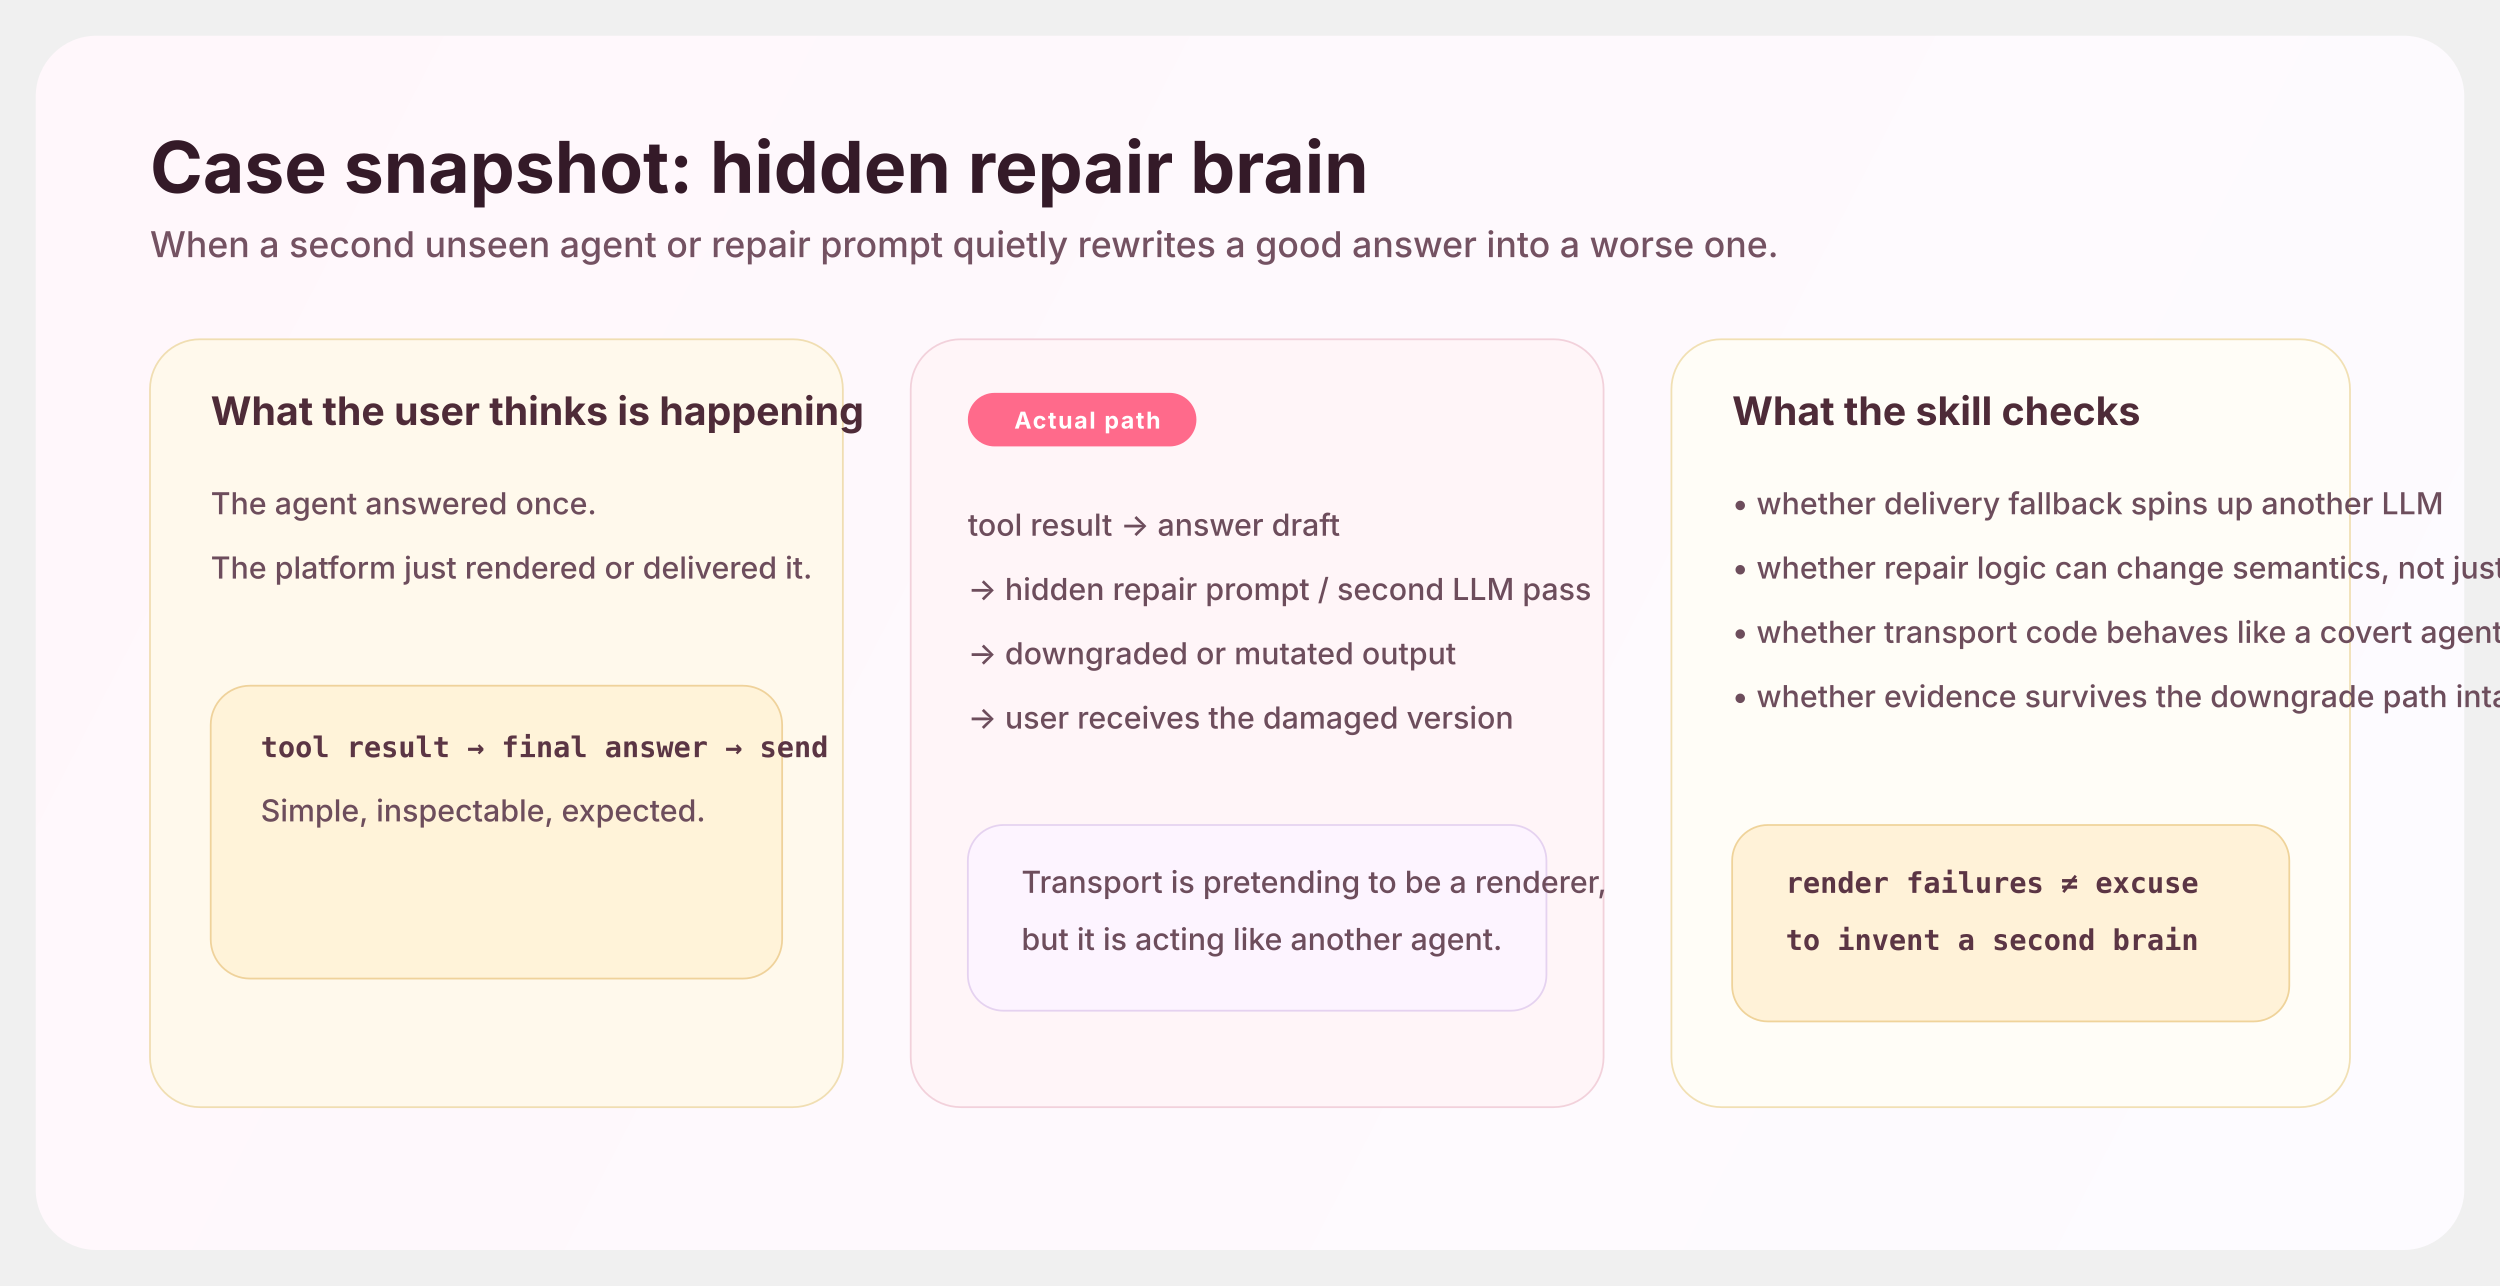
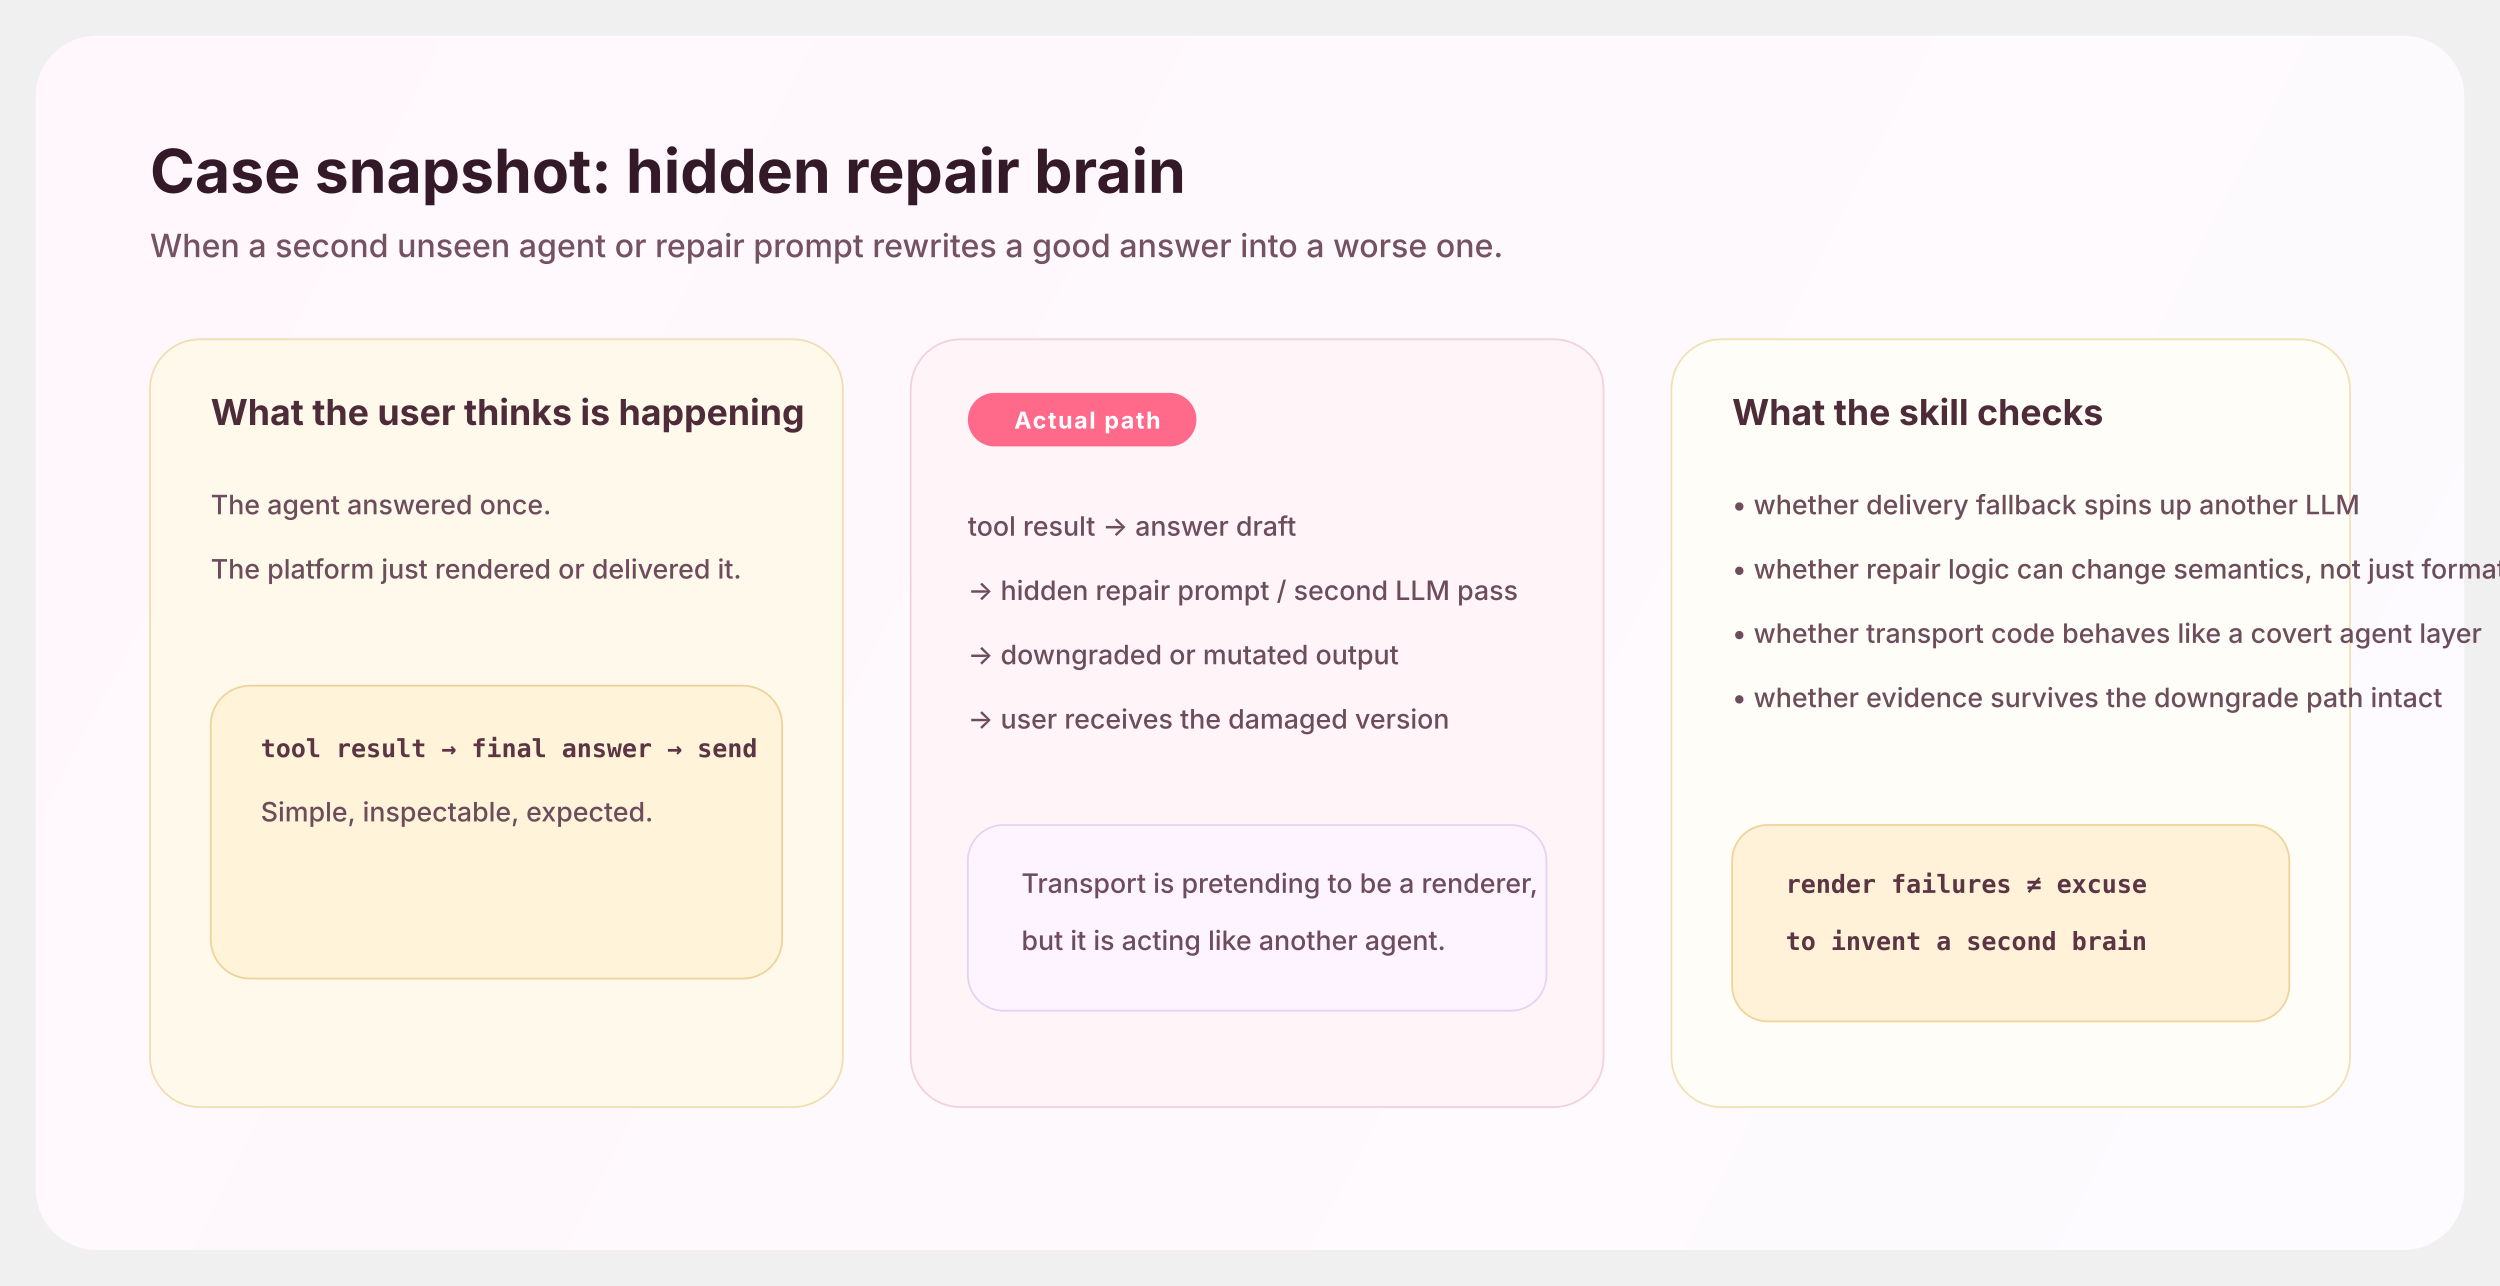
<svg xmlns="http://www.w3.org/2000/svg" width="1400" height="720" viewBox="0 0 1400 720" fill="none">
  <defs>
    <linearGradient id="bg" x1="40" y1="20" x2="1360" y2="700" gradientUnits="userSpaceOnUse">
      <stop stop-color="#FFF7FB" />
      <stop offset="1" stop-color="#FDFBFF" />
    </linearGradient>
    <style>
-       .title { font: 700 40px 'Inter', 'Segoe UI', sans-serif; fill: #341A28; }
-       .sub { font: 500 20px 'Inter', 'Segoe UI', sans-serif; fill: #745262; }
+       .title { font: 700 34px 'Inter', 'Segoe UI', sans-serif; fill: #341A28; }
+       .sub { font: 500 18px 'Inter', 'Segoe UI', sans-serif; fill: #745262; }
      .chip { font: 700 13px 'Inter', 'Segoe UI', sans-serif; fill: #FFFFFF; letter-spacing: 0.07em; text-transform: uppercase; }
-       .section { font: 700 22px 'Inter', 'Segoe UI', sans-serif; fill: #4E2B38; }
-       .body { font: 500 17px 'Inter', 'Segoe UI', sans-serif; fill: #6D4D5C; }
-       .mono { font: 700 16px 'SFMono-Regular', 'Menlo', monospace; fill: #5B3544; }
+       .section { font: 700 20px 'Inter', 'Segoe UI', sans-serif; fill: #4E2B38; }
+       .body { font: 500 15px 'Inter', 'Segoe UI', sans-serif; fill: #6D4D5C; }
+       .mono { font: 700 14px 'SFMono-Regular', 'Menlo', monospace; fill: #5B3544; }
    </style>
  </defs>
  <rect x="20" y="20" width="1360" height="680" rx="34" fill="url(#bg)" />
  <text x="84" y="108" class="title">Case snapshot: hidden repair brain</text>
-   <text x="84" y="144" class="sub">When a second unseen agent or repair prompt quietly rewrites a good answer into a worse one.</text>
+   <text x="84" y="144" class="sub">When a second unseen agent or repair prompt rewrites a good answer into a worse one.</text>
  <rect x="84" y="190" width="388" height="430" rx="28" fill="#FFF9EC" stroke="#F0DEB2" />
  <text x="118" y="238" class="section">What the user thinks is happening</text>
  <text x="118" y="288" class="body">The agent answered once.</text>
  <text x="118" y="324" class="body">The platform just rendered or delivered it.</text>
  <rect x="118" y="384" width="320" height="164" rx="22" fill="#FFF3D9" stroke="#EFD29B" />
  <text x="146" y="424" class="mono">tool result → final answer → send</text>
  <text x="146" y="460" class="body">Simple, inspectable, expected.</text>
  <rect x="510" y="190" width="388" height="430" rx="28" fill="#FFF5F8" stroke="#F2D1DB" />
  <rect x="542" y="220" width="128" height="30" rx="15" fill="#FF6A8B" />
  <text x="568" y="240" class="chip">Actual path</text>
  <text x="542" y="300" class="body">tool result → answer draft</text>
  <text x="542" y="336" class="body">→ hidden repair prompt / second LLM pass</text>
  <text x="542" y="372" class="body">→ downgraded or mutated output</text>
  <text x="542" y="408" class="body">→ user receives the damaged version</text>
  <rect x="542" y="462" width="324" height="104" rx="20" fill="#FDF4FF" stroke="#E5D2F0" />
  <text x="572" y="500" class="body">Transport is pretending to be a renderer,</text>
  <text x="572" y="532" class="body">but it is acting like another agent.</text>
  <rect x="936" y="190" width="380" height="430" rx="28" fill="#FFFDF7" stroke="#F1E0B4" />
  <text x="970" y="238" class="section">What the skill checks</text>
  <text x="970" y="288" class="body">• whether delivery fallback spins up another LLM</text>
  <text x="970" y="324" class="body">• whether repair logic can change semantics, not just format</text>
  <text x="970" y="360" class="body">• whether transport code behaves like a covert agent layer</text>
  <text x="970" y="396" class="body">• whether evidence survives the downgrade path intact</text>
  <rect x="970" y="462" width="312" height="110" rx="20" fill="#FFF2D8" stroke="#EFD39A" />
  <text x="1000" y="500" class="mono">render failures ≠ excuse</text>
  <text x="1000" y="532" class="mono">to invent a second brain</text>
</svg>
